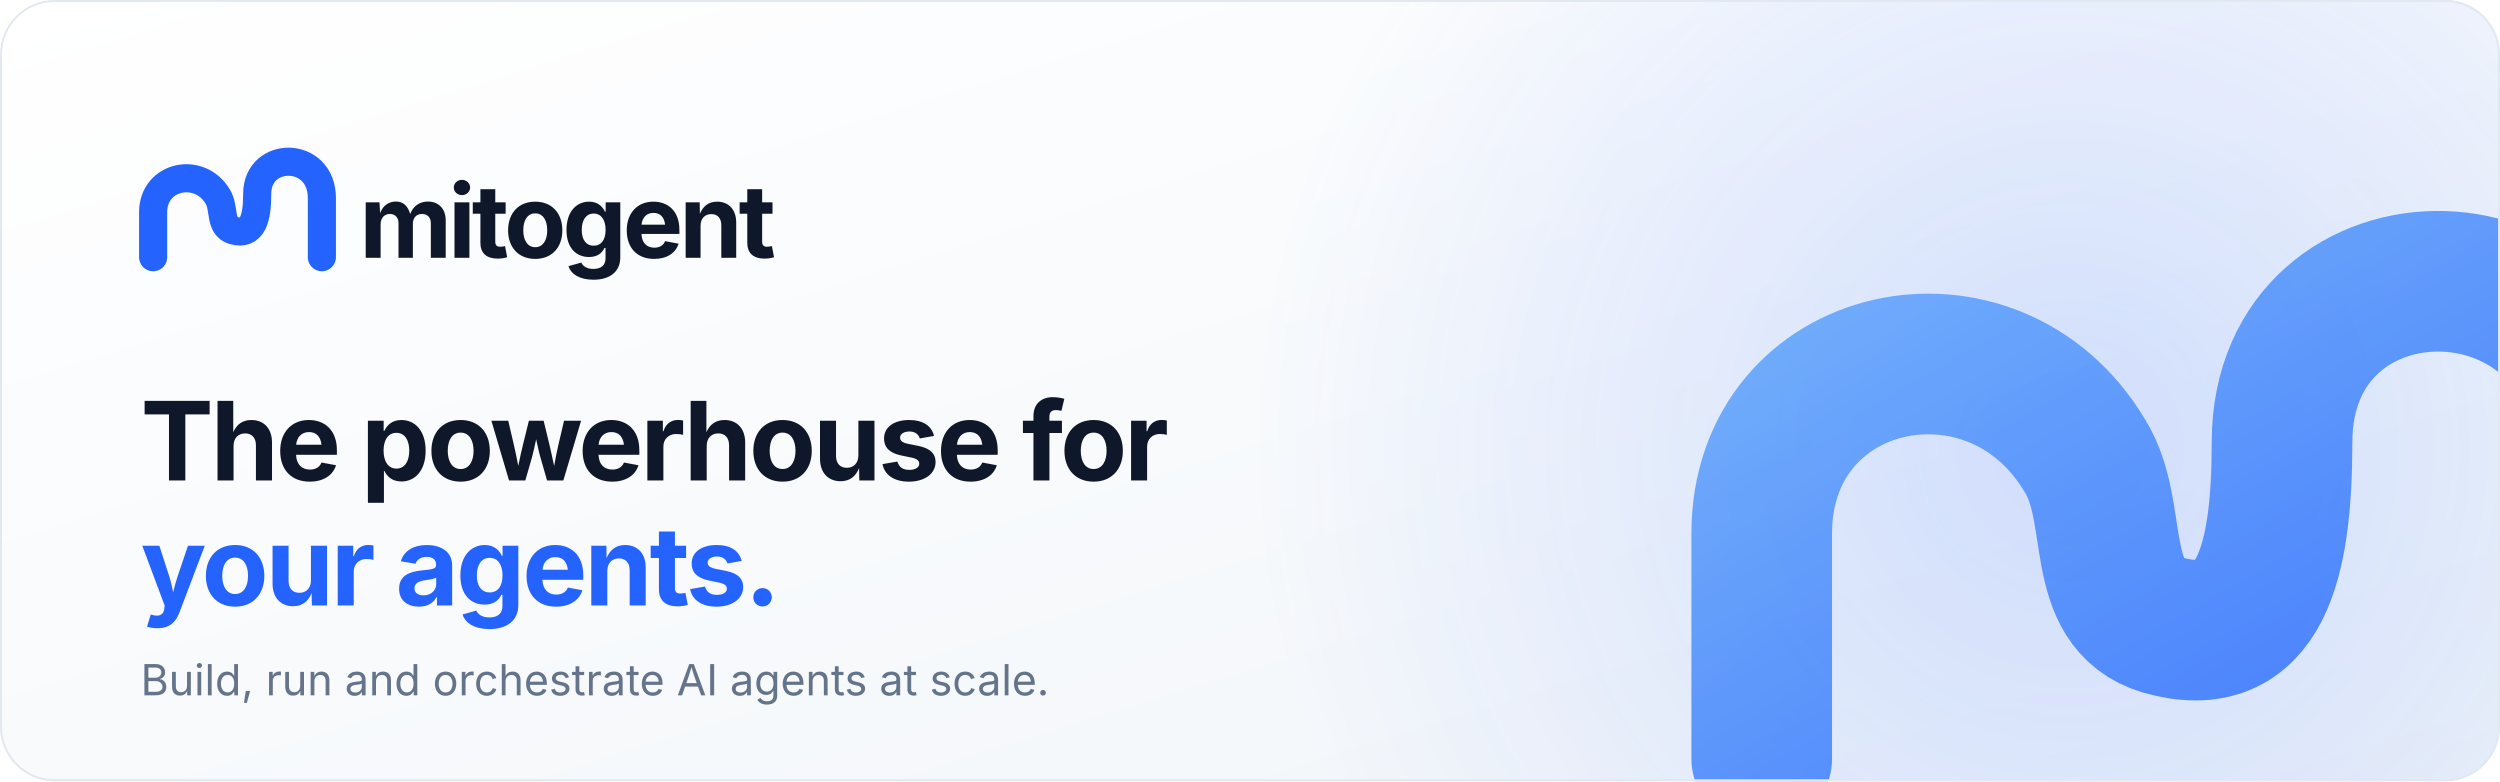
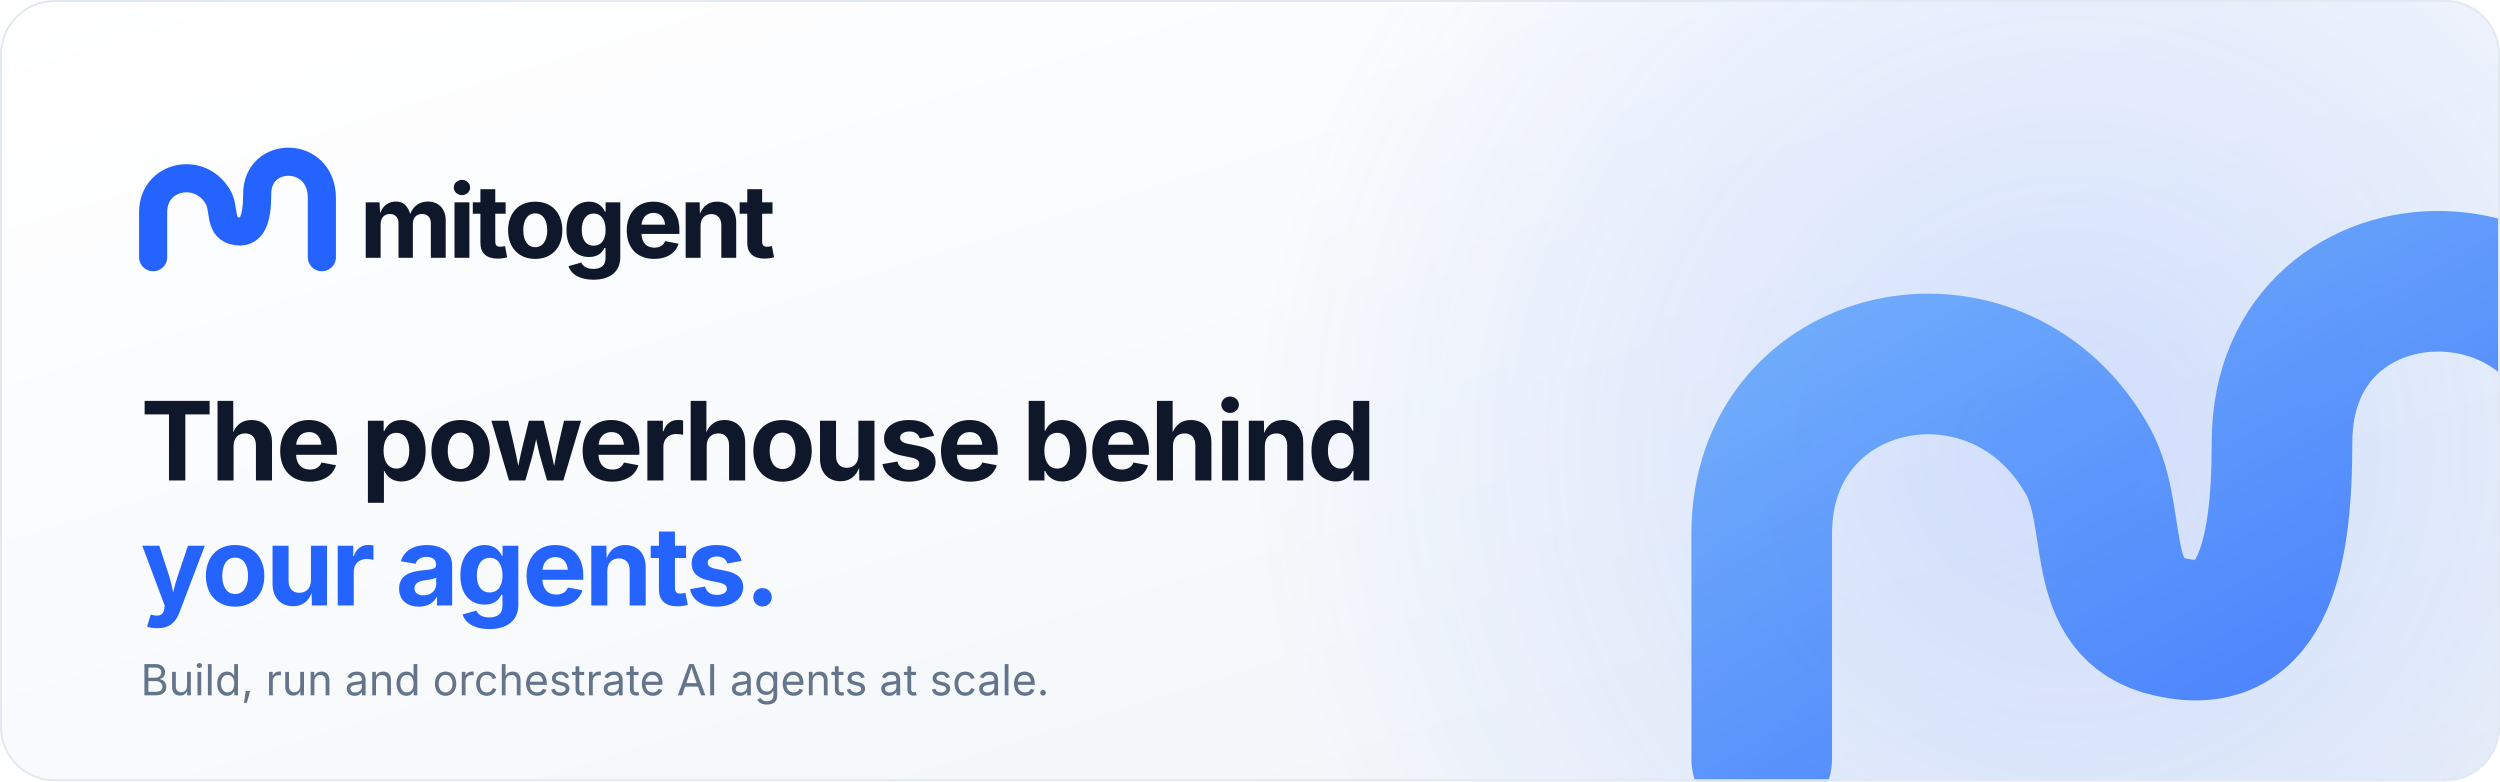
<svg xmlns="http://www.w3.org/2000/svg" width="1280" height="400" viewBox="0 0 1280 400">
  <defs>
    <linearGradient id="background" x1="0" y1="0" x2="1" y2="1">
      <stop offset="0" stop-color="#FFFFFF" />
      <stop offset="1" stop-color="#F1F5F9" />
    </linearGradient>
    <radialGradient id="glow" cx="0.5" cy="0.5" r="0.5">
      <stop offset="0" stop-color="#2563FF" stop-opacity="0.18" />
      <stop offset="1" stop-color="#2563FF" stop-opacity="0" />
    </radialGradient>
    <linearGradient id="markGradient" x1="0" y1="0" x2="1" y2="1">
      <stop offset="0" stop-color="#60A5FA" />
      <stop offset="1" stop-color="#2563FF" />
    </linearGradient>
    <clipPath id="card">
      <rect width="1280" height="400" rx="28" />
    </clipPath>
  </defs>
  <g clip-path="url(#card)">
    <rect width="1280" height="400" fill="url(#background)" />
    <circle cx="1060" cy="230" r="420" fill="url(#glow)" />
    <g transform="translate(830 50) scale(3.6)" opacity="0.85">
      <path d="M 20 94 L 20 62 C 20 36 53 29 66 51 C 71 59 67 72 77 75 C 91 79 94 66 94 49 C 94 18 140 18 140 52 L 140 94" fill="none" stroke="url(#markGradient)" stroke-width="20" stroke-linecap="round" stroke-linejoin="round" />
    </g>
  </g>
  <rect x="0.5" y="0.5" width="1279" height="399" rx="27.5" fill="none" stroke="#E2E8F0" />
  <g transform="translate(64 64) scale(0.72)">
    <path d="M 20 94 L 20 62 C 20 36 53 29 66 51 C 71 59 67 72 77 75 C 91 79 94 66 94 49 C 94 18 140 18 140 52 L 140 94" fill="none" stroke="#2563FF" stroke-width="20" stroke-linecap="round" stroke-linejoin="round" />
  </g>
  <text x="184" y="132" fill="#0F172A" font-family="Inter, 'Segoe UI', Helvetica, Arial, sans-serif" font-size="52" font-weight="650" letter-spacing="-2">mitogent</text>
-   <text x="72" y="246" fill="#0F172A" font-family="Inter, 'Segoe UI', Helvetica, Arial, sans-serif" font-size="56" font-weight="700" letter-spacing="-1.5">The powerhouse for</text>
+   <text x="72" y="246" fill="#0F172A" font-family="Inter, 'Segoe UI', Helvetica, Arial, sans-serif" font-size="56" font-weight="700" letter-spacing="-1.5">The powerhouse behind</text>
  <text x="72" y="310" fill="#2563FF" font-family="Inter, 'Segoe UI', Helvetica, Arial, sans-serif" font-size="56" font-weight="700" letter-spacing="-1.5">your agents.</text>
  <text x="72" y="356" fill="#64748B" font-family="Inter, 'Segoe UI', Helvetica, Arial, sans-serif" font-size="22" font-weight="400">Build, run and orchestrate AI agents at scale.</text>
</svg>
